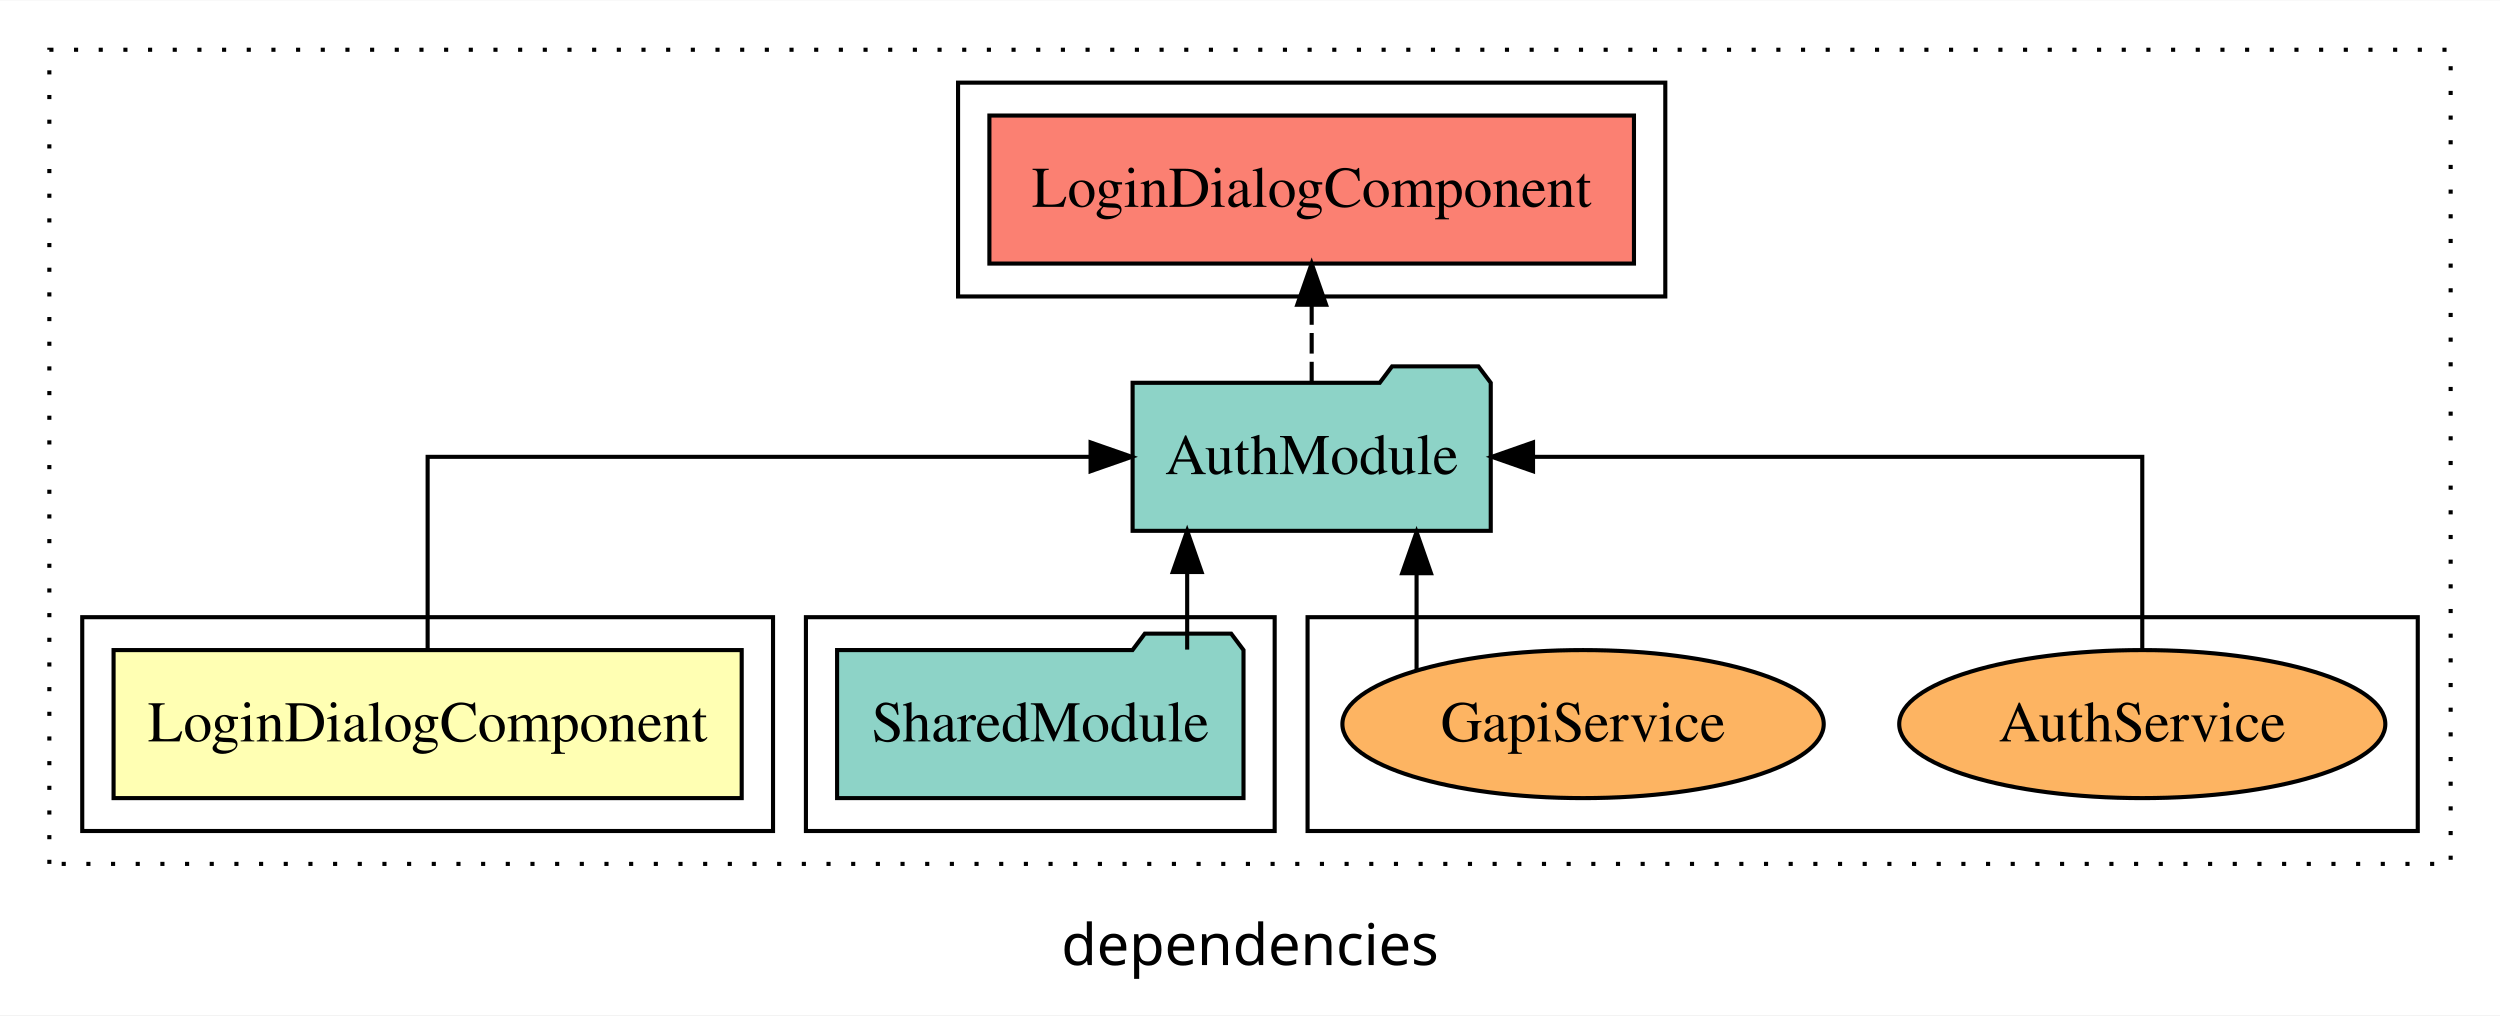
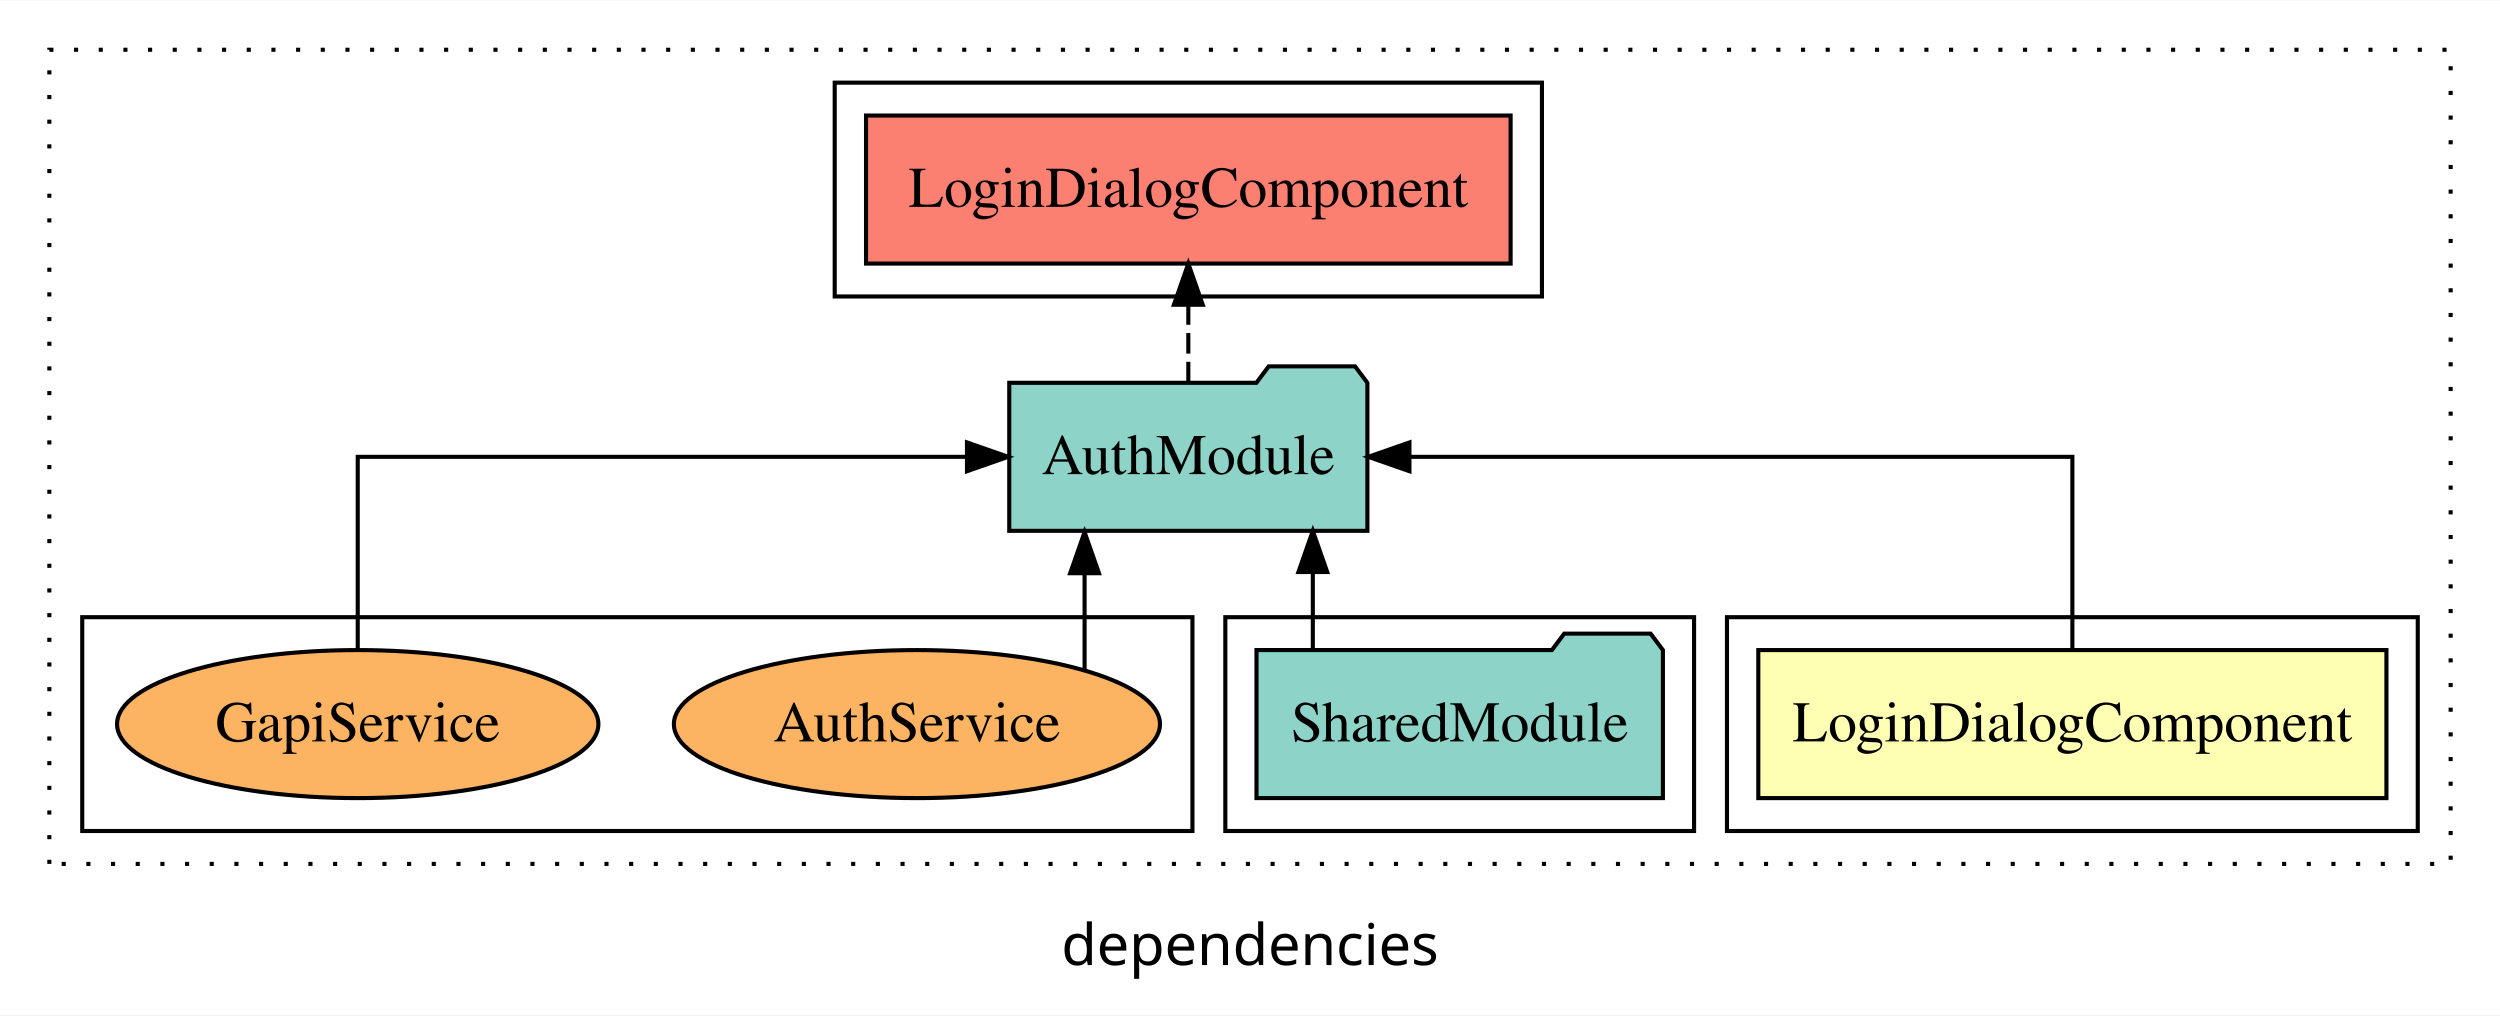
<svg xmlns="http://www.w3.org/2000/svg" width="608pt" height="247pt" viewBox="0.00 0.00 608.00 246.80">
  <g id="graph0" class="graph" transform="scale(1 1) rotate(0) translate(4 242.8)">
    <polygon fill="white" stroke="transparent" points="-4,4 -4,-242.8 604,-242.8 604,4 -4,4" />
    <text text-anchor="middle" x="300" y="-8.2" font-family="sans-serif" font-size="14.00">dependencies</text>
    <g id="clust1" class="cluster">
      <polygon fill="none" stroke="black" stroke-dasharray="1,5" points="8,-32.8 8,-230.8 592,-230.8 592,-32.8 8,-32.8" />
    </g>
-     <g id="clust7" class="cluster">
-       <polygon fill="none" stroke="black" points="314,-40.8 314,-92.8 584,-92.8 584,-40.8 314,-40.8" />
+     <g id="clust2" class="cluster">
+       <polygon fill="none" stroke="black" points="416,-40.8 416,-92.8 584,-92.8 584,-40.8 416,-40.8" />
+     </g>
+     <g id="clust5" class="cluster">
+       <polygon fill="none" stroke="black" points="199,-170.8 199,-222.8 371,-222.8 371,-170.8 199,-170.8" />
    </g>
    <g id="clust4" class="cluster">
-       <polygon fill="none" stroke="black" points="192,-40.8 192,-92.8 306,-92.8 306,-40.8 192,-40.8" />
+       <polygon fill="none" stroke="black" points="294,-40.8 294,-92.8 408,-92.8 408,-40.8 294,-40.8" />
    </g>
-     <g id="clust5" class="cluster">
-       <polygon fill="none" stroke="black" points="229,-170.8 229,-222.8 401,-222.8 401,-170.8 229,-170.8" />
-     </g>
-     <g id="clust2" class="cluster">
-       <polygon fill="none" stroke="black" points="16,-40.8 16,-92.8 184,-92.8 184,-40.8 16,-40.8" />
+     <g id="clust7" class="cluster">
+       <polygon fill="none" stroke="black" points="16,-40.8 16,-92.8 286,-92.8 286,-40.8 16,-40.8" />
    </g>
    <g id="node1" class="node">
-       <polygon fill="#ffffb3" stroke="black" points="176.38,-84.8 23.62,-84.8 23.62,-48.8 176.38,-48.8 176.38,-84.8" />
-       <text text-anchor="middle" x="100" y="-62.6" font-family="Times,serif" font-size="14.00">LoginDialogComponent</text>
+       <polygon fill="#ffffb3" stroke="black" points="576.38,-84.8 423.62,-84.8 423.62,-48.8 576.38,-48.8 576.38,-84.8" />
+       <text text-anchor="middle" x="500" y="-62.6" font-family="Times,serif" font-size="14.00">LoginDialogComponent</text>
    </g>
    <g id="node2" class="node">
-       <polygon fill="#8dd3c7" stroke="black" points="358.55,-149.8 355.55,-153.8 334.55,-153.8 331.55,-149.8 271.45,-149.8 271.45,-113.8 358.55,-113.8 358.55,-149.8" />
-       <text text-anchor="middle" x="315" y="-127.6" font-family="Times,serif" font-size="14.00">AuthModule</text>
+       <polygon fill="#8dd3c7" stroke="black" points="328.55,-149.8 325.55,-153.8 304.55,-153.8 301.55,-149.8 241.45,-149.8 241.45,-113.8 328.55,-113.8 328.55,-149.8" />
+       <text text-anchor="middle" x="285" y="-127.6" font-family="Times,serif" font-size="14.00">AuthModule</text>
    </g>
    <g id="edge1" class="edge">
-       <path fill="none" stroke="black" d="M100,-84.91C100,-104.14 100,-131.8 100,-131.8 100,-131.8 261.23,-131.8 261.23,-131.8" />
-       <polygon fill="black" stroke="black" points="261.23,-135.3 271.23,-131.8 261.23,-128.3 261.23,-135.3" />
+       <path fill="none" stroke="black" d="M500,-84.91C500,-104.14 500,-131.8 500,-131.8 500,-131.8 338.77,-131.8 338.77,-131.8" />
+       <polygon fill="black" stroke="black" points="338.77,-128.3 328.77,-131.8 338.77,-135.3 338.77,-128.3" />
    </g>
    <g id="node4" class="node">
-       <polygon fill="#fb8072" stroke="black" points="393.38,-214.8 236.62,-214.8 236.62,-178.8 393.38,-178.8 393.38,-214.8" />
-       <text text-anchor="middle" x="315" y="-192.6" font-family="Times,serif" font-size="14.00">LoginDialogComponent </text>
+       <polygon fill="#fb8072" stroke="black" points="363.38,-214.8 206.62,-214.8 206.62,-178.8 363.38,-178.8 363.38,-214.8" />
+       <text text-anchor="middle" x="285" y="-192.6" font-family="Times,serif" font-size="14.00">LoginDialogComponent </text>
    </g>
    <g id="edge3" class="edge">
-       <path fill="none" stroke="black" stroke-dasharray="5,2" d="M315,-149.91C315,-149.91 315,-168.79 315,-168.79" />
-       <polygon fill="black" stroke="black" points="311.5,-168.79 315,-178.79 318.5,-168.79 311.5,-168.79" />
+       <path fill="none" stroke="black" stroke-dasharray="5,2" d="M285,-149.91C285,-149.91 285,-168.79 285,-168.79" />
+       <polygon fill="black" stroke="black" points="281.5,-168.79 285,-178.79 288.5,-168.79 281.5,-168.79" />
    </g>
    <g id="node3" class="node">
-       <polygon fill="#8dd3c7" stroke="black" points="298.42,-84.8 295.42,-88.8 274.42,-88.8 271.42,-84.8 199.58,-84.8 199.58,-48.8 298.42,-48.8 298.42,-84.8" />
-       <text text-anchor="middle" x="249" y="-62.6" font-family="Times,serif" font-size="14.00">SharedModule</text>
+       <polygon fill="#8dd3c7" stroke="black" points="400.42,-84.8 397.42,-88.8 376.42,-88.8 373.42,-84.8 301.58,-84.8 301.58,-48.8 400.42,-48.8 400.42,-84.8" />
+       <text text-anchor="middle" x="351" y="-62.6" font-family="Times,serif" font-size="14.00">SharedModule</text>
    </g>
    <g id="edge2" class="edge">
-       <path fill="none" stroke="black" d="M284.72,-84.91C284.72,-84.91 284.72,-103.79 284.72,-103.79" />
-       <polygon fill="black" stroke="black" points="281.22,-103.79 284.72,-113.79 288.22,-103.79 281.22,-103.79" />
+       <path fill="none" stroke="black" d="M315.28,-84.91C315.28,-84.91 315.28,-103.79 315.28,-103.79" />
+       <polygon fill="black" stroke="black" points="311.78,-103.79 315.28,-113.79 318.78,-103.79 311.78,-103.79" />
    </g>
    <g id="node5" class="node">
-       <ellipse fill="#fdb462" stroke="black" cx="517" cy="-66.8" rx="59.11" ry="18" />
-       <text text-anchor="middle" x="517" y="-62.6" font-family="Times,serif" font-size="14.00">AuthService</text>
+       <ellipse fill="#fdb462" stroke="black" cx="219" cy="-66.8" rx="59.11" ry="18" />
+       <text text-anchor="middle" x="219" y="-62.6" font-family="Times,serif" font-size="14.00">AuthService</text>
    </g>
    <g id="edge4" class="edge">
-       <path fill="none" stroke="black" d="M517,-84.91C517,-104.14 517,-131.8 517,-131.8 517,-131.8 368.83,-131.8 368.83,-131.8" />
-       <polygon fill="black" stroke="black" points="368.83,-128.3 358.83,-131.8 368.83,-135.3 368.83,-128.3" />
+       <path fill="none" stroke="black" d="M259.77,-79.95C259.77,-79.95 259.77,-103.49 259.77,-103.49" />
+       <polygon fill="black" stroke="black" points="256.27,-103.49 259.77,-113.49 263.27,-103.49 256.27,-103.49" />
    </g>
    <g id="node6" class="node">
-       <ellipse fill="#fdb462" stroke="black" cx="381" cy="-66.8" rx="58.53" ry="18" />
-       <text text-anchor="middle" x="381" y="-62.6" font-family="Times,serif" font-size="14.00">GapiService</text>
+       <ellipse fill="#fdb462" stroke="black" cx="83" cy="-66.8" rx="58.53" ry="18" />
+       <text text-anchor="middle" x="83" y="-62.6" font-family="Times,serif" font-size="14.00">GapiService</text>
    </g>
    <g id="edge5" class="edge">
-       <path fill="none" stroke="black" d="M340.51,-79.95C340.51,-79.95 340.51,-103.49 340.51,-103.49" />
-       <polygon fill="black" stroke="black" points="337.01,-103.49 340.51,-113.49 344.01,-103.49 337.01,-103.49" />
+       <path fill="none" stroke="black" d="M83,-84.91C83,-104.14 83,-131.8 83,-131.8 83,-131.8 231.17,-131.8 231.17,-131.8" />
+       <polygon fill="black" stroke="black" points="231.17,-135.3 241.17,-131.8 231.17,-128.3 231.17,-135.3" />
    </g>
  </g>
</svg>
